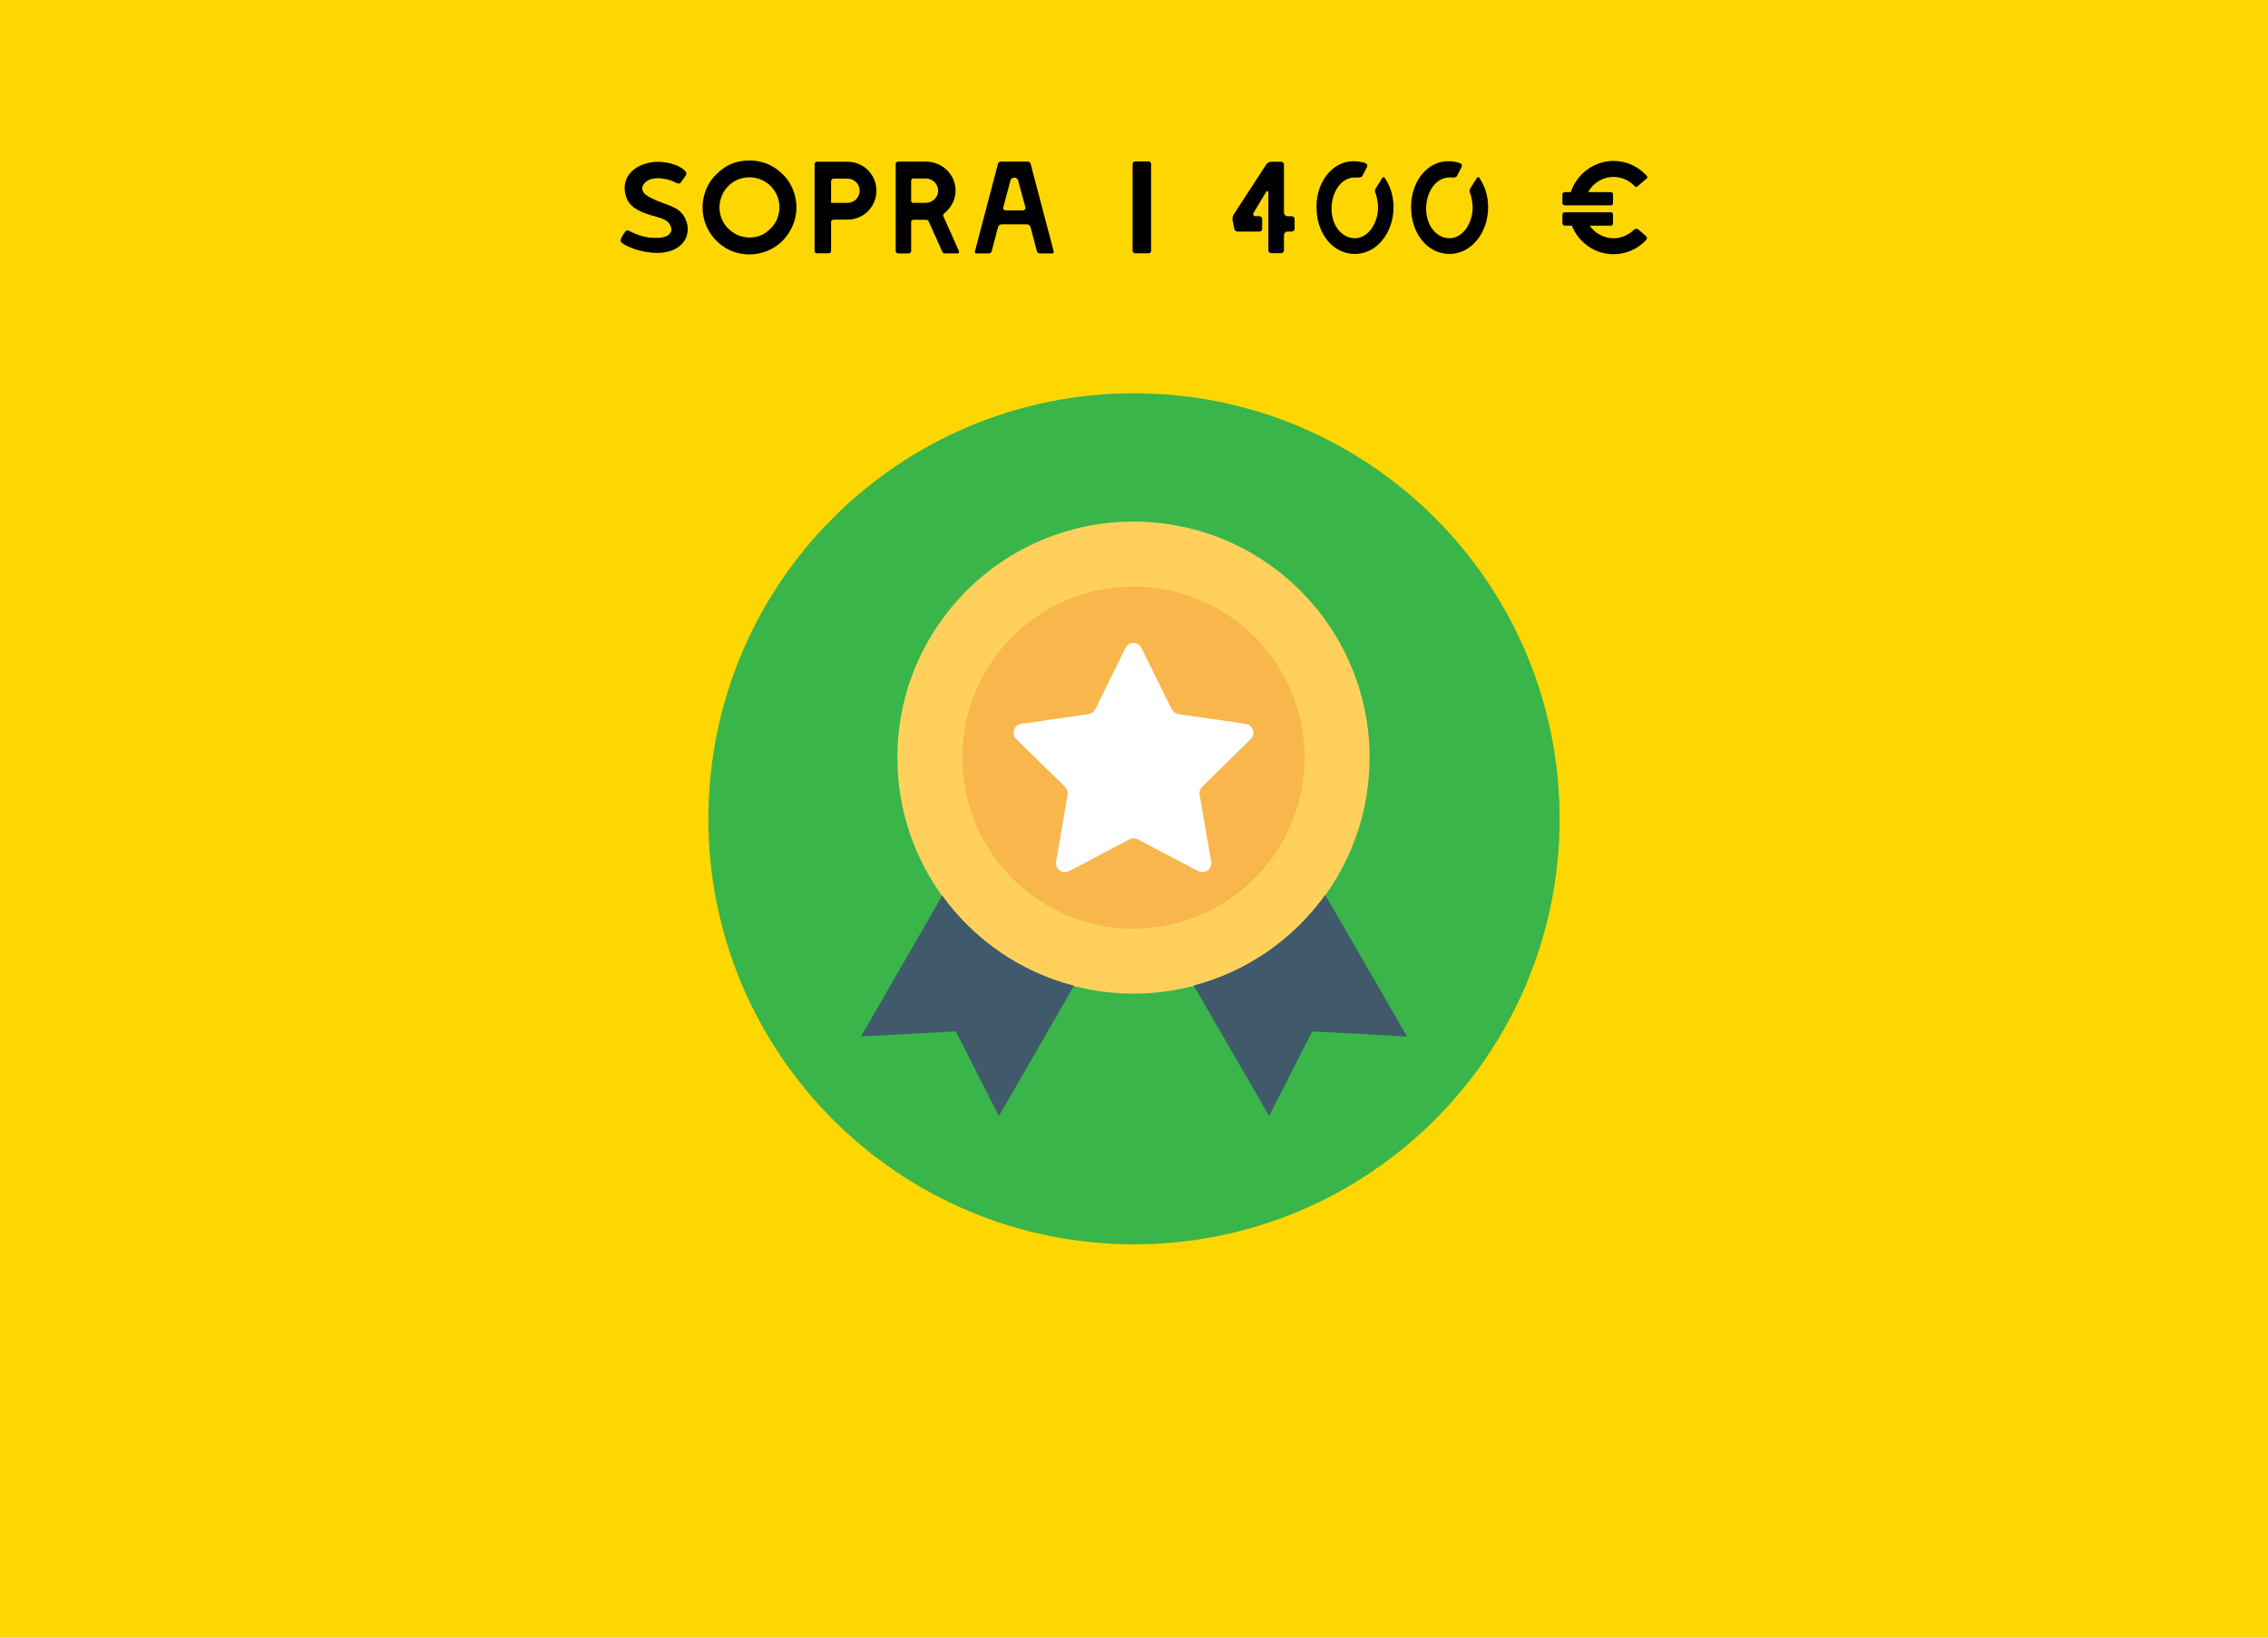
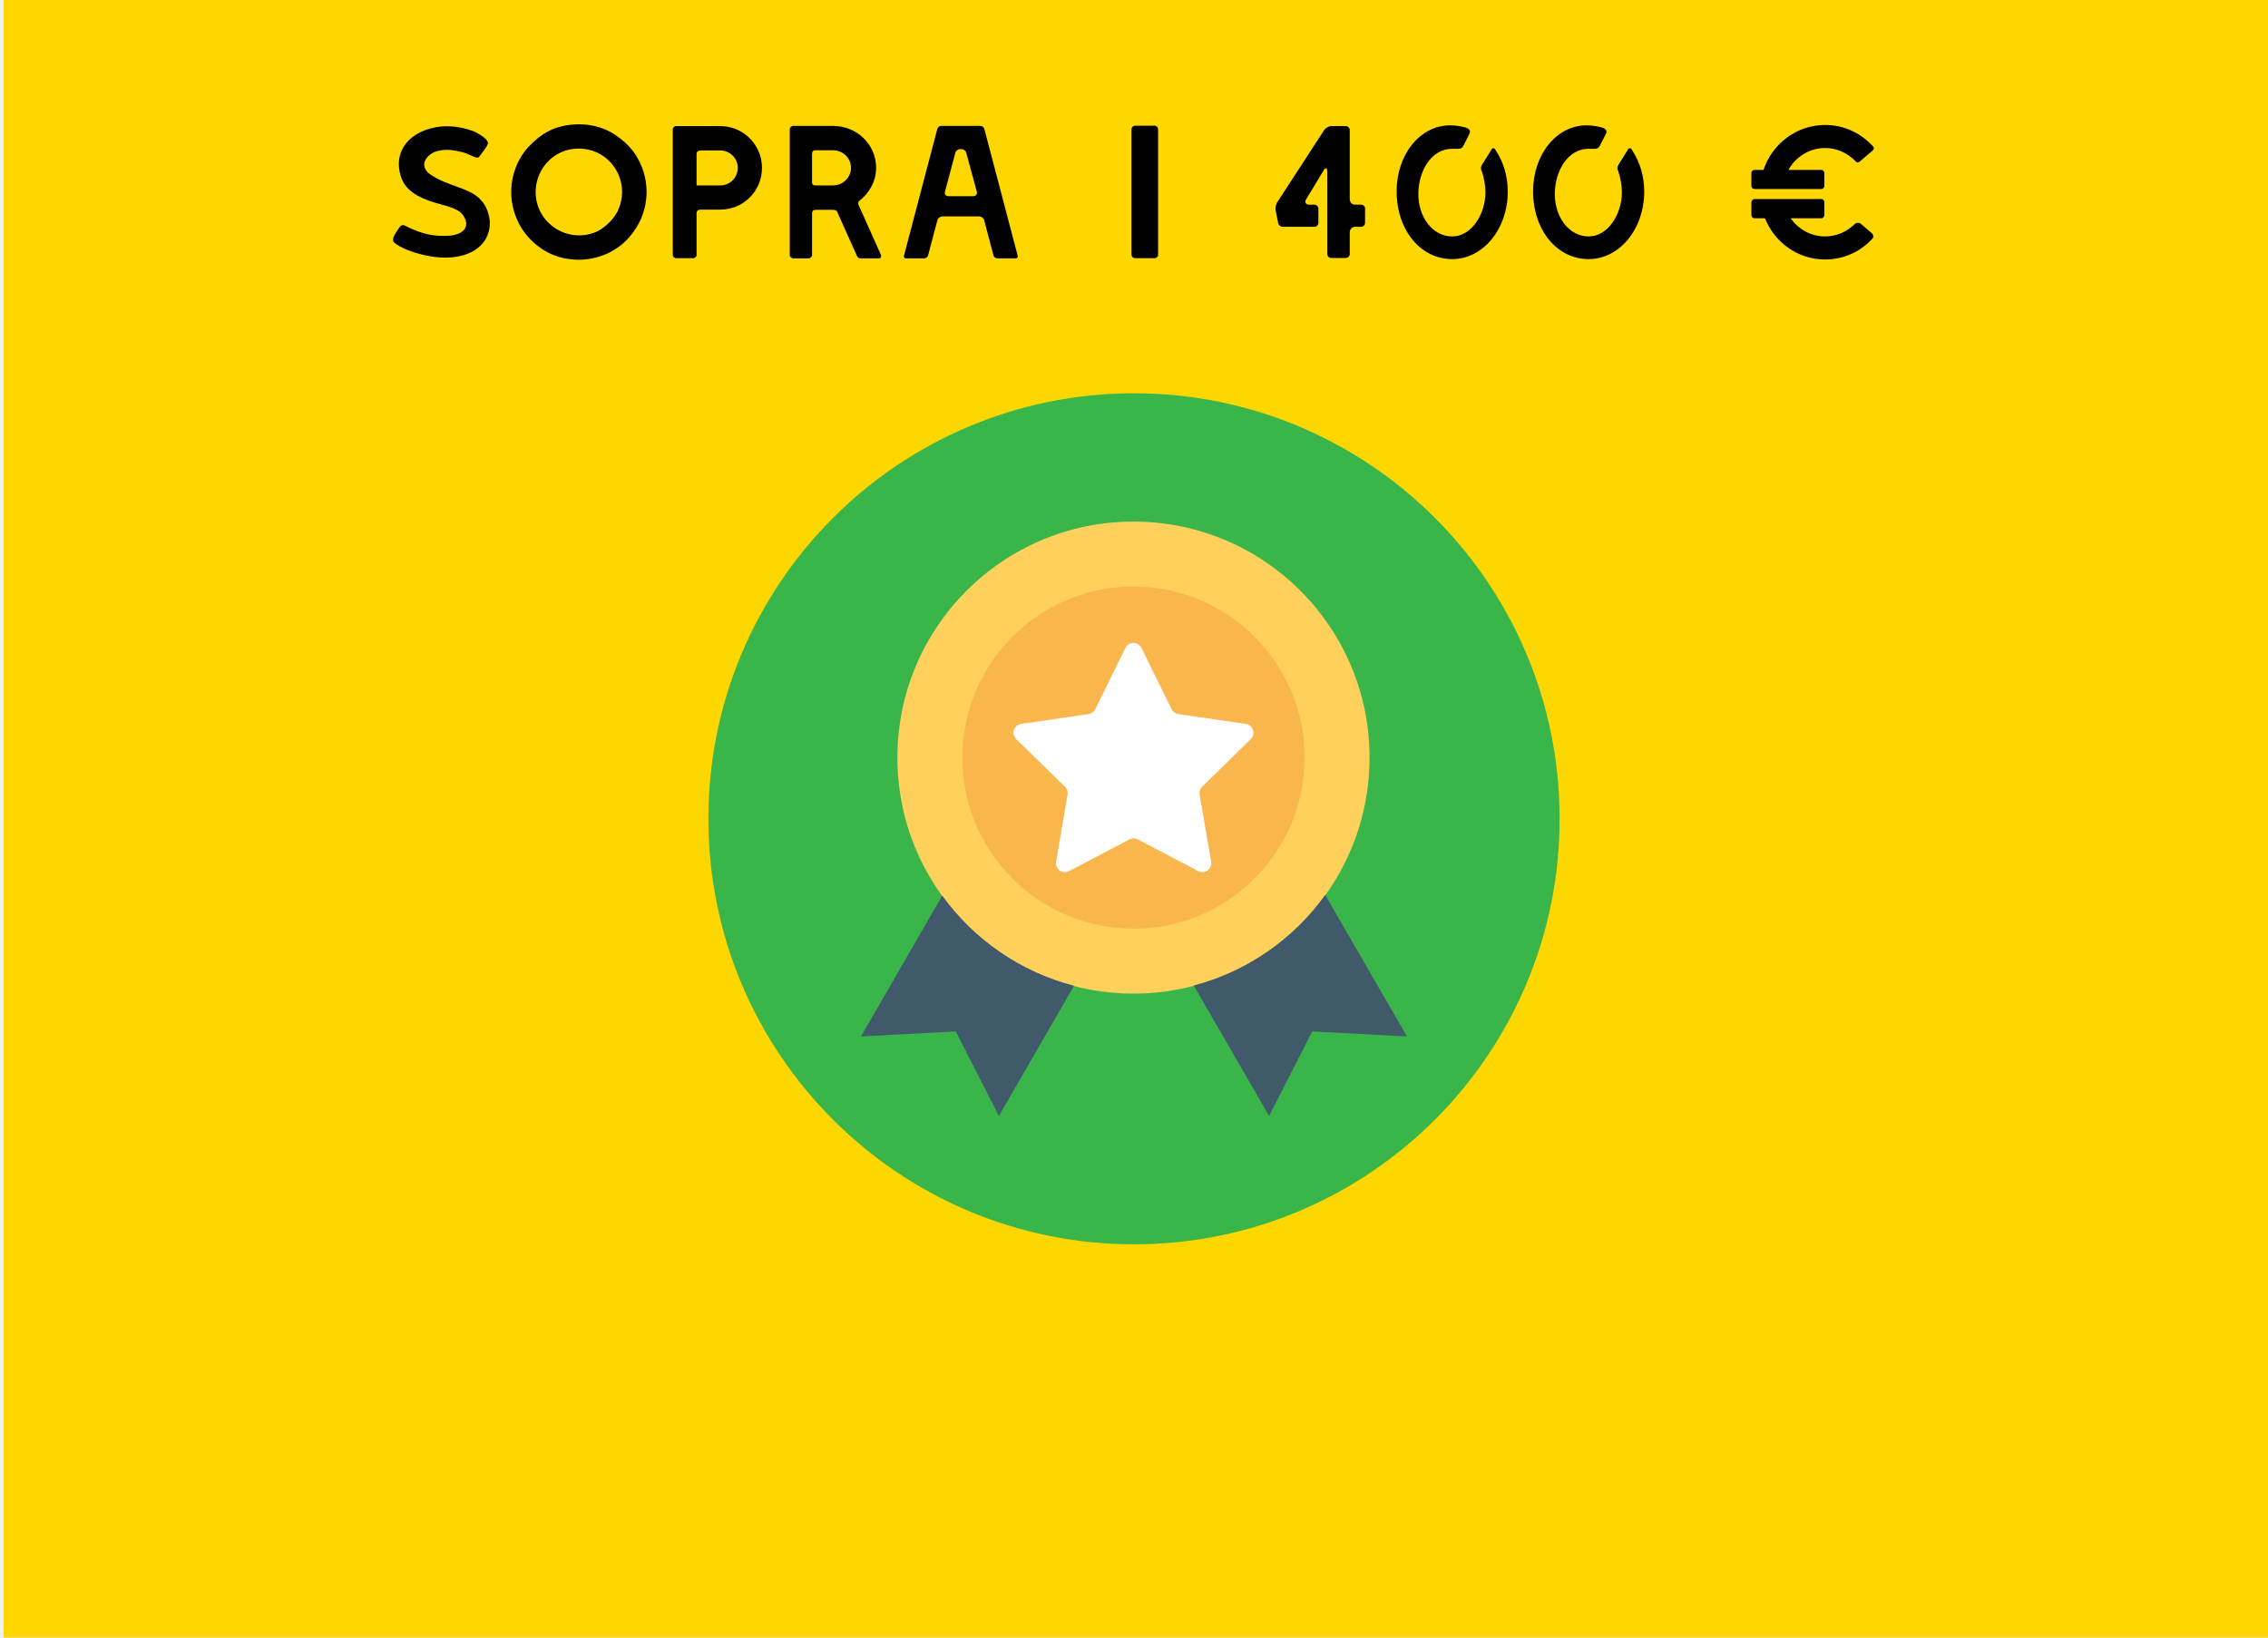
<svg xmlns="http://www.w3.org/2000/svg" version="1.1" id="Livello_1" x="0px" y="0px" width="900px" height="650px" viewBox="0 0 900 650" enable-background="new 0 0 900 650" xml:space="preserve">
-   <rect x="0" y="0" fill="#FFD700" width="900" height="650" />
+   <rect x="1.461" y="0" fill="#FFD700" width="898.539" height="650" />
  <path fill="#39B54A" d="M618.897,324.999c0,93.283-75.617,168.9-168.897,168.9c-93.279,0-168.896-75.617-168.896-168.9  c0-93.282,75.617-168.896,168.896-168.896C543.28,156.102,618.897,231.717,618.897,324.999z" />
  <circle fill="#FFD15C" cx="449.792" cy="300.709" r="93.679" />
  <g>
    <path fill="#40596B" d="M373.901,355.514l-32.233,55.873l37.62-1.996l17.092,33.58l29.818-51.693   C404.833,385.75,386.487,372.885,373.901,355.514z" />
    <path fill="#40596B" d="M525.869,355.237c-12.494,17.416-30.84,30.328-52.158,35.947l29.911,51.787l17.092-33.58l37.62,1.996   L525.869,355.237z" />
  </g>
  <circle fill="#F8B64C" cx="449.792" cy="300.709" r="67.903" />
  <path fill="#FFFFFF" d="M496.33,293.371c2.09-2.043,0.929-5.62-1.951-6.038l-26.799-3.901c-1.161-0.186-2.136-0.882-2.647-1.95  L452.95,257.19c-1.301-2.647-5.063-2.647-6.363,0l-11.936,24.291c-0.512,1.021-1.533,1.765-2.647,1.95l-26.799,3.901  c-2.88,0.418-4.041,3.995-1.951,6.038l19.368,18.903c0.836,0.836,1.207,1.997,1.021,3.111l-4.552,26.66  c-0.511,2.879,2.555,5.109,5.155,3.717l23.966-12.588c1.021-0.557,2.275-0.557,3.298,0l23.965,12.588  c2.602,1.346,5.62-0.838,5.155-3.717l-4.598-26.66c-0.186-1.161,0.186-2.322,1.022-3.111L496.33,293.371z" />
  <g>
-     <path d="M246.599,96.225c-0.728-0.78-0.208-1.82,1.508-4.264c0.416-0.521,0.832-0.624,1.353-0.416   c5.564,2.86,8.684,2.86,11.232,2.86c5.044,0,7.228-2.652,4.628-5.98c-1.3-1.716-5.46-2.496-7.229-3.068   c-5.46-1.612-8.632-3.796-9.672-7.384c-2.185-6.708,2.288-12.741,11.128-13.676c3.017-0.26,6.448,0.312,9.205,1.456   c2.704,1.352,3.9,2.548,3.588,3.432c-0.416,0.988-1.664,2.496-2.393,3.484c-0.624,0.78-2.6-0.884-4.992-1.404   c-2.028-0.416-4.316-0.988-7.28,0.052c-3.12,1.508-3.744,4.212-1.352,6.032c2.496,1.768,5.668,2.86,7.592,3.536   c1.924,0.728,4.992,1.768,6.553,3.692c1.404,1.353,2.444,4.108,2.444,6.292c0,5.772-4.888,9.413-11.856,9.516   C255.387,100.49,248.783,98.202,246.599,96.225z" />
-     <path d="M279.826,88.426l-0.104-0.26c-1.924-5.876-0.884-12.688,3.432-17.836c3.328-3.536,6.761-6.24,13.209-6.604h0.156   c2.912-0.156,5.772,0.364,8.528,1.56c3.484,1.56,7.072,4.888,8.528,7.749c3.64,6.396,3.224,14.196-1.04,20.125   c-1.612,2.288-3.484,4.108-6.604,5.772c-4.889,2.444-10.765,2.809-16.173,0.468C284.923,97.162,281.387,93.105,279.826,88.426z    M308.272,87.177c2.652-6.032,0-13.053-5.98-15.757c-4.472-1.976-9.672-1.092-13.104,2.236l-0.884,0.936   c-4.212,5.148-3.588,12.688,1.456,16.849c3.692,3.12,8.84,3.692,13.053,1.561C305.724,91.338,307.544,88.893,308.272,87.177z" />
-     <path d="M323.245,99.606V65.129c0-0.521,0.416-0.937,0.937-0.937h12.116c6.396,0,11.492,5.148,11.492,11.493   c0,6.396-5.096,11.493-11.492,11.493h-5.2c-0.78,0-1.3,0.208-1.3,1.04v11.388c0,0.52-0.416,0.936-0.937,0.936h-4.68   C323.661,100.542,323.245,100.126,323.245,99.606z M336.298,80.521c2.652,0,4.836-2.132,4.836-4.836   c0-2.652-2.184-4.784-4.836-4.784h-5.252c-0.884,0-1.248,0.364-1.248,1.04v8.581H336.298z" />
-     <path d="M355.433,99.658V65.076c0-0.52,0.468-0.936,0.988-0.936h10.921c6.552,0,11.856,5.096,11.856,11.544   c0,3.692-1.872,6.917-4.628,9.1c-0.52,0.468-0.208,1.092-0.208,1.092l6.032,13.468c0.416,0.937,0.052,1.248-0.52,1.248h-4.576   c-0.676,0-1.04,0-1.352-0.624c0,0-5.252-11.752-5.46-12.168c-0.156-0.416-0.416-0.521-1.404-0.572h-4.16   c-0.988,0-1.352,0.208-1.352,0.988v11.44c0,0.52-0.468,0.936-0.988,0.936h-4.16C355.902,100.594,355.433,100.177,355.433,99.658z    M367.342,80.521c2.704,0,4.94-2.185,4.94-4.836c0-2.704-2.236-4.836-4.94-4.836h-4.836c-0.624,0-0.936,0.313-0.936,1.04v7.801   c0,0.52,0.312,0.832,0.78,0.832H367.342z" />
-     <path d="M386.841,99.918l9.204-34.997c0.156-0.416,0.572-0.78,1.04-0.78h10.816c0.468,0,0.884,0.364,1.04,0.728l9.205,34.998   c0.104,0.416-0.156,0.728-0.52,0.728h-5.096c-0.416,0-0.936-0.364-1.04-0.78l-2.548-9.672c-0.156-0.624-0.78-1.092-1.404-1.092   h-10.088c-0.624,0-1.248,0.468-1.404,1.092l-2.548,9.62c-0.104,0.468-0.624,0.832-1.04,0.832h-5.096   C386.997,100.594,386.737,100.282,386.841,99.918z M405.926,83.485c0.728,0,1.144-0.572,0.988-1.196l-2.912-10.712   c-0.104-0.572-0.728-1.04-1.352-1.04h-0.312c-0.624,0-1.248,0.468-1.352,1.04l-2.86,10.712c-0.156,0.624,0.208,1.196,0.937,1.196   H405.926z" />
-     <path d="M449.449,99.606V65.076c0-0.52,0.467-0.988,0.988-0.988h5.408c0.52,0,0.936,0.468,0.936,0.988v34.529   c0,0.52-0.416,0.936-0.936,0.936h-5.408C449.916,100.542,449.449,100.126,449.449,99.606z" />
-     <path d="M503.32,99.398V76.621c0-0.936-0.52-1.092-0.988-0.26l-4.836,8.008c-0.469,0.729-0.104,1.456,0.779,1.456h1.561   c0.52,0,1.041,0.468,1.041,1.04v3.952c0,0.572-0.469,1.092-1.041,1.092h-8.736c-0.623,0-1.248-0.52-1.299-1.092l-0.678-3.38   c-0.154-0.624,0.053-1.612,0.365-2.184l13.053-20.073c0.416-0.52,1.248-0.988,1.924-0.988h3.9c0.623,0,1.143,0.468,1.143,1.092   v18.981c0,0.884,0.625,1.56,1.457,1.56h1.664c0.623,0,1.092,0.468,1.092,1.04v3.952c0,0.572-0.469,1.092-1.092,1.092h-1.664   c-0.832,0-1.457,0.676-1.457,1.508v5.98c0,0.624-0.52,1.092-1.143,1.092h-3.9C503.84,100.49,503.32,100.022,503.32,99.398z" />
-     <path d="M522.404,82.133c0-10.14,6.447-18.149,14.717-18.149c1.82,0,3.379,0.313,4.783,0.78h-0.051   c0.727,0.416,0.936,0.936,0.57,1.508v0.052c0,0-1.143,2.34-1.715,3.38c-0.469,0.832-0.988,0.78-3.016,0.728   c-5.773,0-9.309,6.188-9.309,12.429c0,6.604,4.055,11.7,9.309,11.7c5.408,0,9.152-6.292,9.152-12.116   c0-1.872-0.416-4.212-0.988-5.772c-0.209-0.416-0.469-0.988,0.051-1.872c0,0,2.08-3.276,2.602-4.16   c0.26-0.52,0.779-0.468,1.092,0.104c2.236,3.38,3.379,7.28,3.379,11.492c0,10.296-6.811,18.564-15.287,18.564   C528.957,100.802,522.404,92.794,522.404,82.133z" />
-     <path d="M559.947,82.133c0-10.14,6.449-18.149,14.717-18.149c1.82,0,3.381,0.313,4.785,0.78h-0.053   c0.729,0.416,0.936,0.936,0.572,1.508v0.052c0,0-1.145,2.34-1.717,3.38c-0.467,0.832-0.988,0.78-3.016,0.728   c-5.771,0-9.309,6.188-9.309,12.429c0,6.604,4.057,11.7,9.309,11.7c5.408,0,9.152-6.292,9.152-12.116   c0-1.872-0.416-4.212-0.988-5.772c-0.207-0.416-0.469-0.988,0.053-1.872c0,0,2.08-3.276,2.6-4.16   c0.26-0.52,0.779-0.468,1.092,0.104c2.236,3.38,3.381,7.28,3.381,11.492c0,10.296-6.813,18.564-15.289,18.564   C566.5,100.802,559.947,92.794,559.947,82.133z" />
-     <path d="M620.006,80.677v-3.536c0-0.52,0.416-0.884,0.885-0.884h2.443c2.393-7.176,9.1-12.376,16.953-12.376   c5.252,0,9.932,2.288,13.209,5.928c0.311,0.313,0.311,0.729-0.053,1.04l-3.641,3.12c-0.156,0.156-0.676,0.416-1.039,0   c-2.133-2.288-5.148-3.744-8.477-3.744c-4.316,0-8.113,2.444-10.088,6.032h9.047c0.469,0,0.832,0.364,0.832,0.884v3.536   c0,0.468-0.363,0.832-0.832,0.832H620.89C620.422,81.509,620.006,81.145,620.006,80.677z M623.75,89.569h-2.859   c-0.469,0-0.885-0.416-0.885-0.884v-3.536c0-0.468,0.416-0.884,0.885-0.884h18.355c0.469,0,0.832,0.416,0.832,0.884v3.536   c0,0.468-0.363,0.884-0.832,0.884h-8.424c2.133,3.017,5.564,4.992,9.465,4.992c3.172,0,5.98-1.3,8.111-3.38   c0.729-0.624,1.457-0.312,1.664-0.156c0.209,0.208,2.496,2.132,3.018,2.601c0.57,0.468,0.623,1.196,0.207,1.56   c-3.225,3.536-7.852,5.721-13,5.721C632.799,100.906,626.402,96.225,623.75,89.569z" />
+     <path d="M156.426,96.247c-1.05-1.125-0.3-2.625,2.175-6.15c0.6-0.75,1.2-0.9,1.95-0.6c8.025,4.125,12.524,4.125,16.199,4.125   c7.275,0,10.425-3.825,6.675-8.625c-1.875-2.475-7.875-3.6-10.424-4.425c-7.875-2.325-12.45-5.475-13.95-10.65   c-3.15-9.674,3.3-18.374,16.049-19.724c4.35-0.375,9.3,0.45,13.274,2.1c3.9,1.95,5.625,3.675,5.175,4.95   c-0.6,1.425-2.4,3.6-3.45,5.025c-0.9,1.125-3.75-1.275-7.2-2.025c-2.925-0.6-6.225-1.425-10.5,0.075c-4.5,2.175-5.4,6.075-1.95,8.7   c3.6,2.55,8.174,4.125,10.949,5.1c2.775,1.05,7.2,2.55,9.45,5.325c2.025,1.95,3.525,5.925,3.525,9.075   c0,8.324-7.05,13.574-17.099,13.724C169.1,102.396,159.575,99.096,156.426,96.247z" />
+     <path d="M204.35,84.997l-0.15-0.375c-2.775-8.475-1.275-18.299,4.95-25.724c4.8-5.1,9.75-9,19.049-9.524h0.225   c4.2-0.225,8.325,0.525,12.3,2.25c5.024,2.25,10.199,7.05,12.299,11.175c5.25,9.225,4.65,20.474-1.5,29.024   c-2.325,3.3-5.025,5.925-9.524,8.325c-7.05,3.524-15.524,4.05-23.324,0.675C211.7,97.596,206.6,91.747,204.35,84.997z    M245.374,83.197c3.825-8.699,0-18.824-8.625-22.724c-6.45-2.85-13.949-1.575-18.899,3.225l-1.275,1.35   c-6.075,7.425-5.175,18.299,2.1,24.299c5.325,4.5,12.75,5.325,18.824,2.25C241.698,89.197,244.323,85.672,245.374,83.197z" />
+     <path d="M266.973,101.121V51.399c0-0.75,0.6-1.35,1.35-1.35h17.474c9.225,0,16.574,7.425,16.574,16.574   c0,9.225-7.35,16.574-16.574,16.574h-7.5c-1.125,0-1.875,0.3-1.875,1.5v16.424c0,0.75-0.6,1.35-1.35,1.35h-6.75   C267.573,102.471,266.973,101.871,266.973,101.121z M285.798,73.597c3.825,0,6.975-3.075,6.975-6.975   c0-3.825-3.15-6.899-6.975-6.899h-7.575c-1.275,0-1.8,0.525-1.8,1.5v12.375H285.798z" />
+     <path d="M313.398,101.197V51.323c0-0.75,0.675-1.35,1.425-1.35h15.75c9.449,0,17.099,7.35,17.099,16.649   c0,5.325-2.699,9.975-6.675,13.125c-0.75,0.675-0.3,1.575-0.3,1.575l8.7,19.424c0.6,1.35,0.074,1.8-0.75,1.8h-6.6   c-0.976,0-1.5,0-1.95-0.9c0,0-7.575-16.949-7.875-17.549c-0.225-0.6-0.6-0.75-2.024-0.825h-6c-1.425,0-1.95,0.3-1.95,1.425v16.5   c0,0.75-0.675,1.35-1.425,1.35h-6C314.073,102.547,313.398,101.947,313.398,101.197z M330.573,73.597   c3.899,0,7.124-3.15,7.124-6.975c0-3.9-3.225-6.975-7.124-6.975h-6.975c-0.9,0-1.351,0.45-1.351,1.5v11.25   c0,0.75,0.45,1.2,1.125,1.2H330.573z" />
+     <path d="M358.697,101.572l13.274-50.473c0.226-0.6,0.825-1.125,1.5-1.125h15.6c0.675,0,1.275,0.525,1.5,1.05l13.274,50.473   c0.15,0.6-0.225,1.05-0.75,1.05h-7.35c-0.6,0-1.35-0.525-1.5-1.125l-3.675-13.95c-0.225-0.9-1.125-1.575-2.024-1.575h-14.55   c-0.9,0-1.8,0.675-2.025,1.575l-3.675,13.875c-0.149,0.675-0.899,1.2-1.5,1.2h-7.35   C358.923,102.547,358.548,102.096,358.697,101.572z M386.221,77.872c1.05,0,1.649-0.825,1.425-1.725l-4.2-15.45   c-0.149-0.825-1.05-1.5-1.949-1.5h-0.45c-0.9,0-1.8,0.675-1.95,1.5l-4.125,15.45c-0.225,0.9,0.301,1.725,1.351,1.725H386.221z" />
+     <path d="M448.997,101.121V51.323c0-0.75,0.675-1.425,1.425-1.425h7.8c0.75,0,1.35,0.675,1.35,1.425v49.798   c0,0.75-0.6,1.35-1.35,1.35h-7.8C449.672,102.471,448.997,101.871,448.997,101.121z" />
+     <path d="M526.695,100.822V67.973c0-1.35-0.75-1.575-1.425-0.375l-6.975,11.549c-0.676,1.05-0.15,2.1,1.125,2.1h2.249   c0.75,0,1.5,0.675,1.5,1.5v5.7c0,0.825-0.675,1.575-1.5,1.575h-12.599c-0.9,0-1.8-0.75-1.875-1.575l-0.976-4.875   c-0.225-0.9,0.075-2.325,0.525-3.15l18.824-28.949c0.6-0.75,1.8-1.425,2.774-1.425h5.625c0.9,0,1.65,0.675,1.65,1.575v27.374   c0,1.275,0.899,2.25,2.1,2.25h2.4c0.899,0,1.574,0.675,1.574,1.5v5.7c0,0.825-0.675,1.575-1.574,1.575h-2.4   c-1.2,0-2.1,0.975-2.1,2.175v8.625c0,0.9-0.75,1.575-1.65,1.575h-5.625C527.445,102.396,526.695,101.721,526.695,100.822z" />
+     <path d="M554.22,75.923c0-14.625,9.3-26.174,21.225-26.174c2.625,0,4.875,0.45,6.899,1.125h-0.075   c1.051,0.6,1.351,1.35,0.825,2.175v0.075c0,0-1.649,3.375-2.475,4.875c-0.675,1.2-1.425,1.125-4.35,1.05   c-8.325,0-13.425,8.925-13.425,17.924c0,9.525,5.85,16.875,13.425,16.875c7.8,0,13.199-9.075,13.199-17.475   c0-2.7-0.6-6.075-1.425-8.325c-0.3-0.6-0.675-1.425,0.075-2.7c0,0,2.999-4.725,3.749-6c0.375-0.75,1.125-0.675,1.575,0.15   c3.225,4.875,4.875,10.5,4.875,16.574c0,14.85-9.824,26.774-22.049,26.774C563.671,102.846,554.22,91.297,554.22,75.923z" />
+     <path d="M608.369,75.923c0-14.625,9.3-26.174,21.225-26.174c2.625,0,4.875,0.45,6.899,1.125h-0.075   c1.051,0.6,1.351,1.35,0.825,2.175v0.075c0,0-1.649,3.375-2.475,4.875c-0.675,1.2-1.425,1.125-4.35,1.05   c-8.325,0-13.425,8.925-13.425,17.924c0,9.525,5.85,16.875,13.425,16.875c7.8,0,13.199-9.075,13.199-17.475   c0-2.7-0.6-6.075-1.425-8.325c-0.3-0.6-0.675-1.425,0.075-2.7c0,0,2.999-4.725,3.749-6c0.375-0.75,1.125-0.675,1.575,0.15   c3.225,4.875,4.875,10.5,4.875,16.574c0,14.85-9.824,26.774-22.049,26.774C617.819,102.846,608.369,91.297,608.369,75.923z" />
+     <path d="M694.993,73.823v-5.1c0-0.75,0.6-1.275,1.274-1.275h3.525c3.449-10.35,13.124-17.85,24.449-17.85   c7.574,0,14.324,3.3,19.049,8.55c0.45,0.45,0.45,1.05-0.075,1.5l-5.25,4.5c-0.225,0.225-0.975,0.6-1.5,0   c-3.074-3.3-7.424-5.4-12.224-5.4c-6.226,0-11.7,3.525-14.55,8.7h13.05c0.675,0,1.199,0.525,1.199,1.275v5.1   c0,0.675-0.524,1.2-1.199,1.2h-26.475C695.593,75.023,694.993,74.498,694.993,73.823z M700.392,86.647h-4.125   c-0.675,0-1.274-0.6-1.274-1.275v-5.1c0-0.675,0.6-1.275,1.274-1.275h26.475c0.675,0,1.199,0.6,1.199,1.275v5.1   c0,0.675-0.524,1.275-1.199,1.275h-12.149c3.074,4.35,8.024,7.2,13.649,7.2c4.574,0,8.624-1.875,11.699-4.875   c1.05-0.9,2.1-0.45,2.399-0.225c0.301,0.3,3.601,3.075,4.351,3.75c0.824,0.675,0.899,1.725,0.3,2.25   c-4.65,5.1-11.325,8.25-18.749,8.25C713.442,102.996,704.218,96.247,700.392,86.647z" />
  </g>
</svg>
